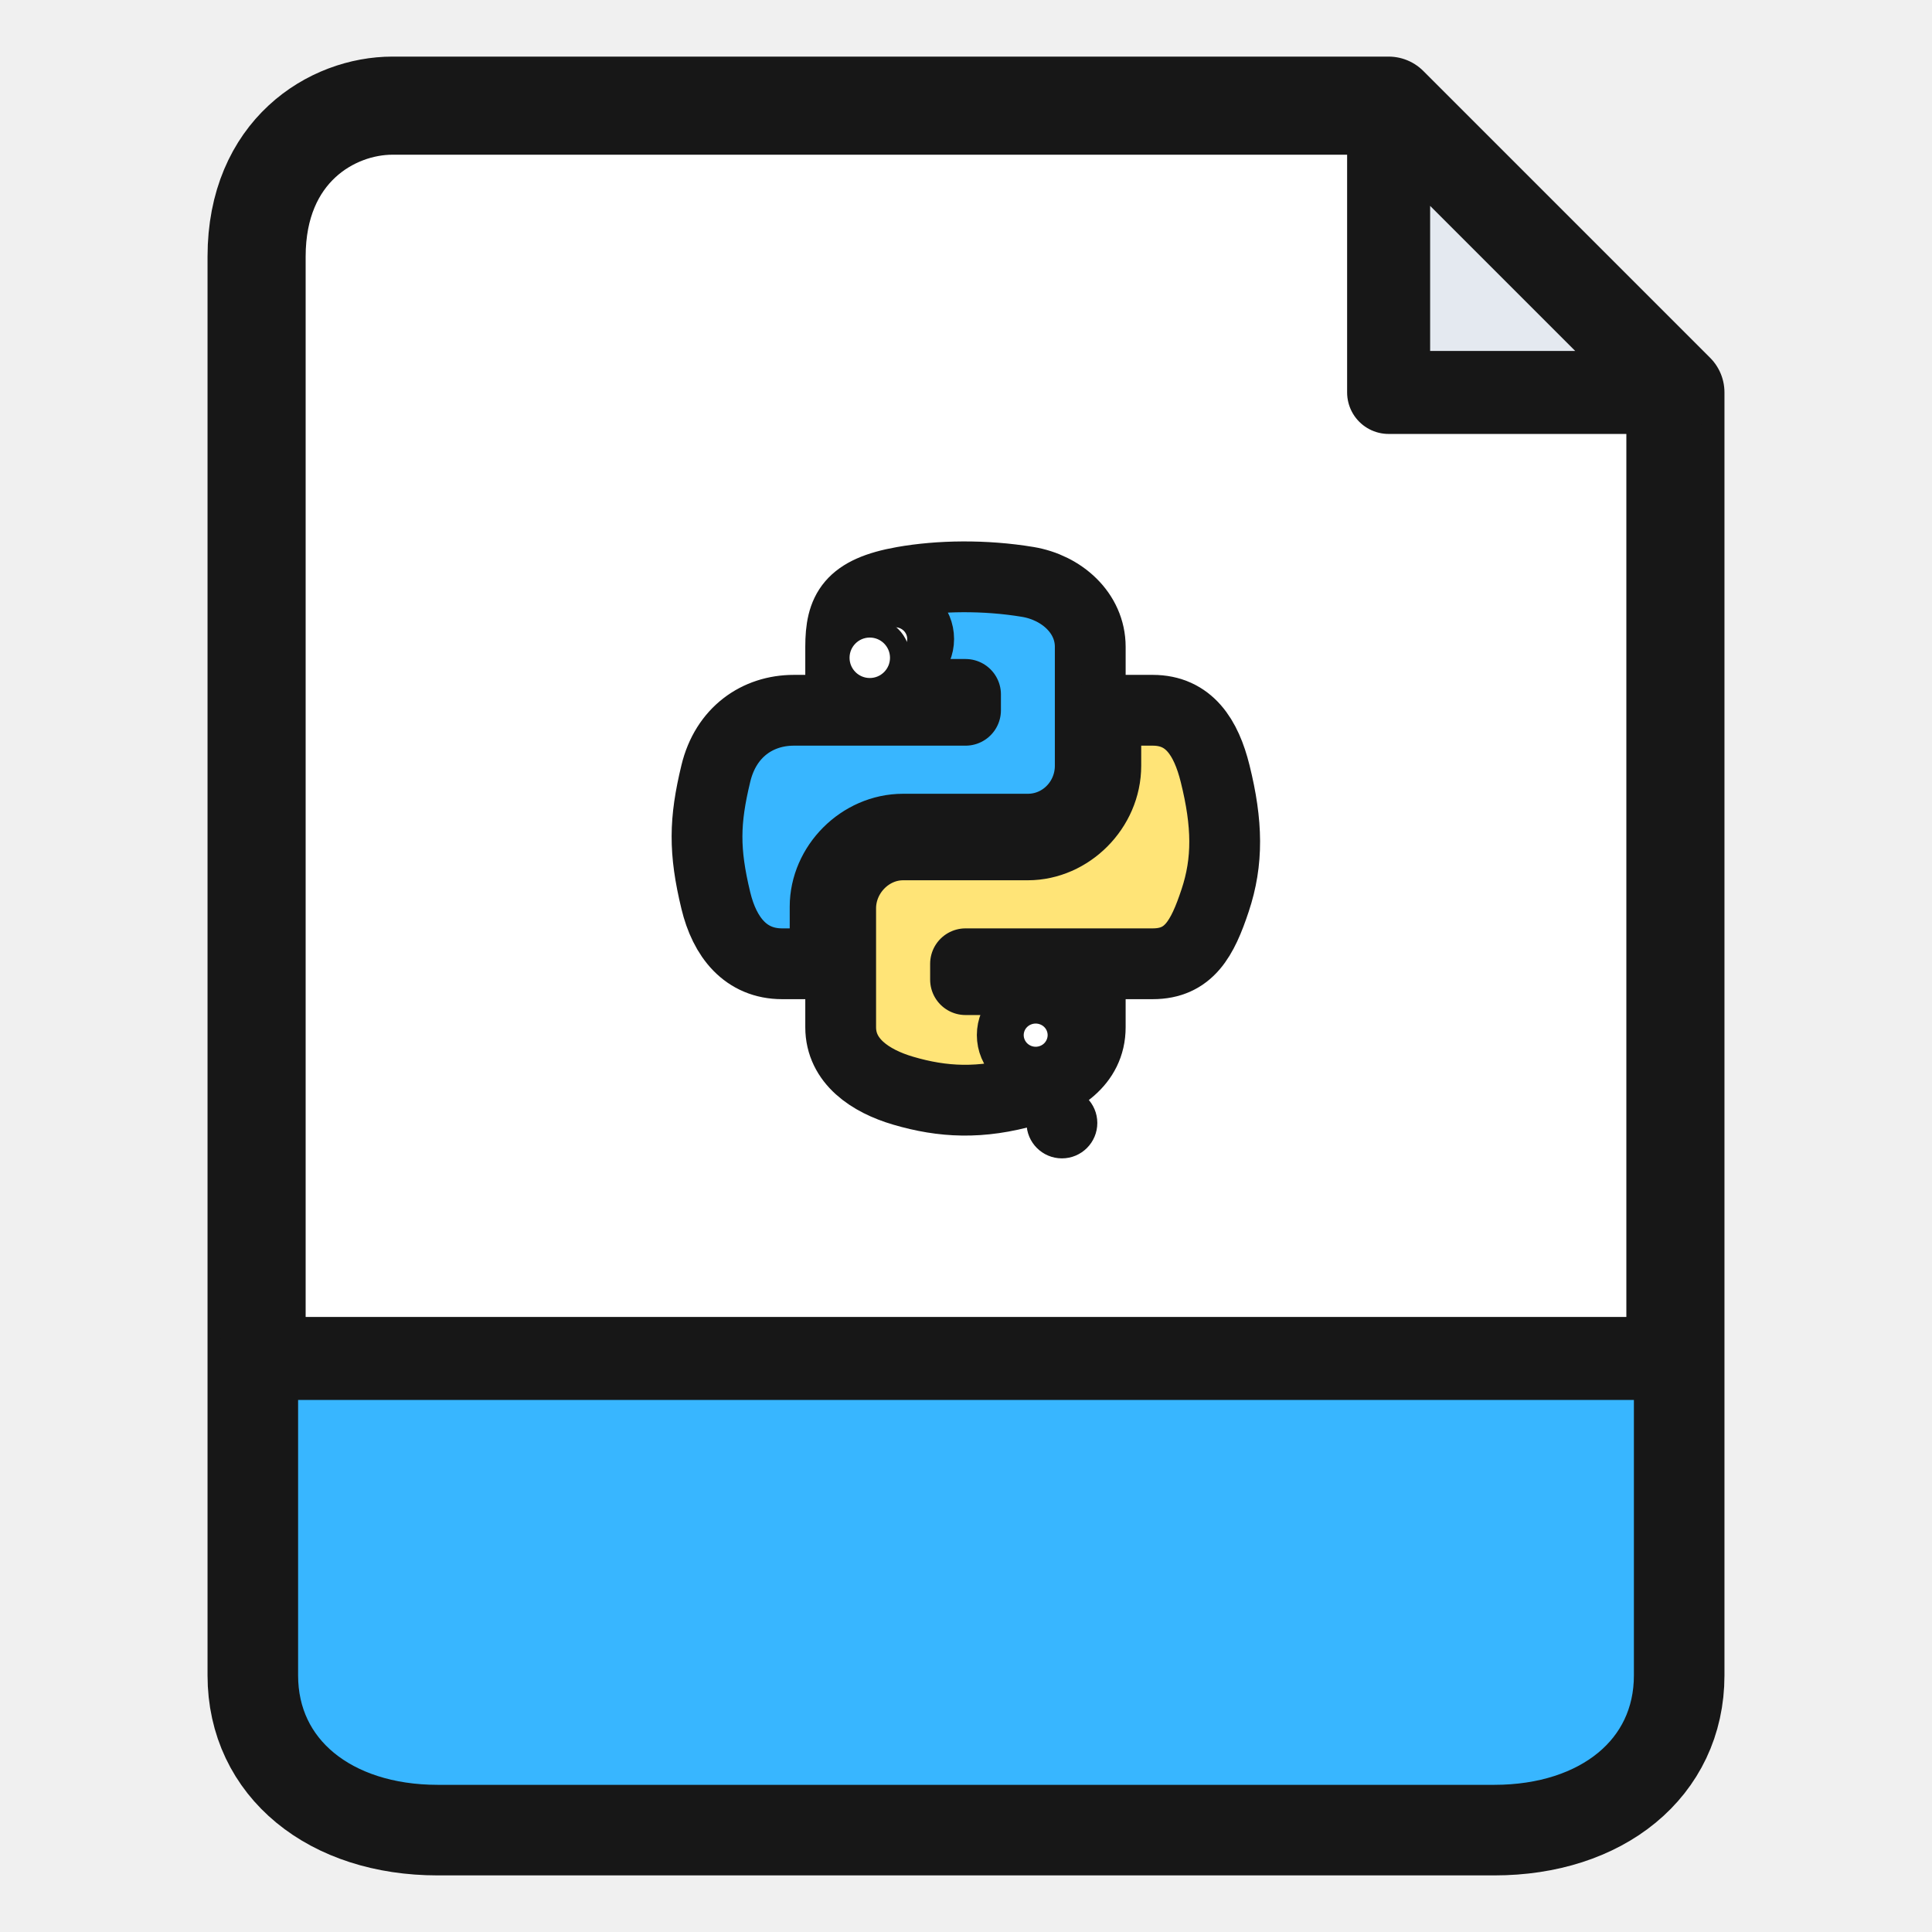
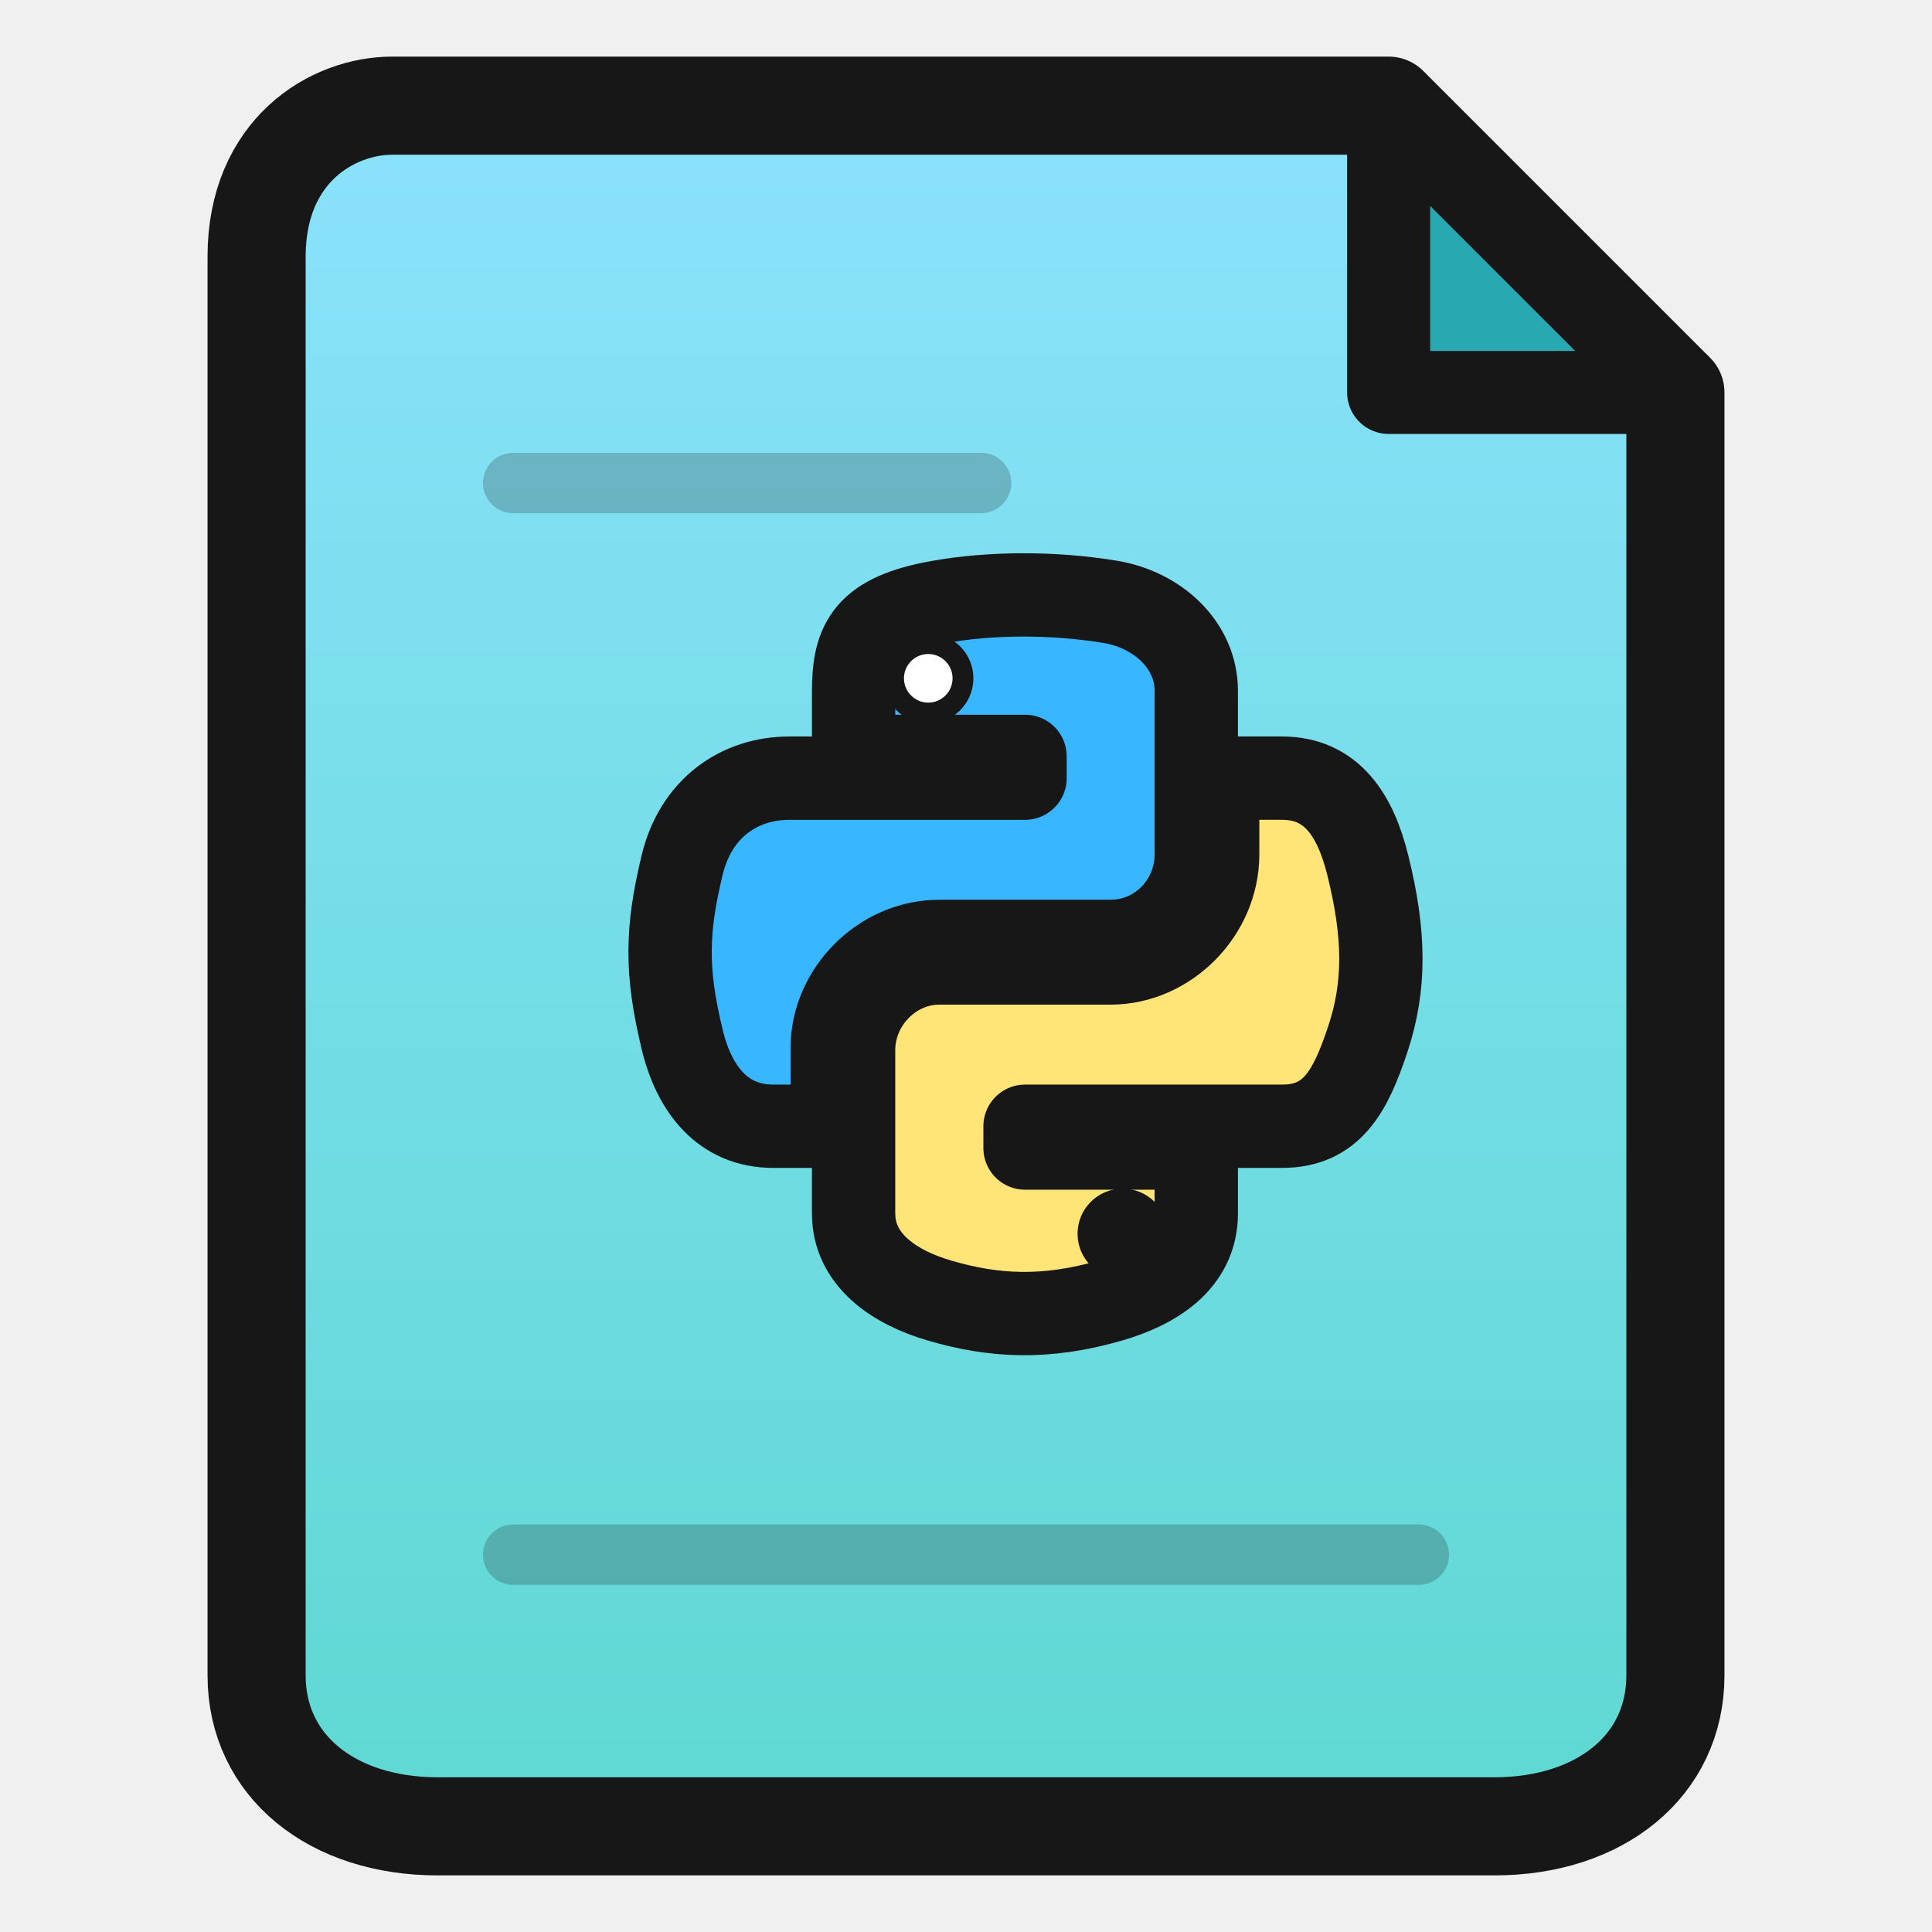
<svg xmlns="http://www.w3.org/2000/svg" viewBox="0 0 256 256" width="256" height="256">
-   <path d="M 52 14            L 184 14            L 222 52            L 222 222            C 222 234, 212 242, 198 242            L 58 242            C 44 242, 34 234, 34 222            L 34 34            C 34 20, 44 14, 52 14 Z" fill="#FFFFFF" stroke="#171717" stroke-width="13" stroke-linejoin="round" stroke-linecap="round" />
-   <path d="M 184 14 L 184 52 L 222 52 Z" fill="#E4E9F0" stroke="#171717" stroke-width="11" stroke-linejoin="round" />
-   <path d="M 34 180 L 34 222 C 34 234, 44 242, 58 242 L 198 242 C 212 242, 222 234, 222 222 L 222 180 Z" fill="#38B6FF" stroke="#171717" stroke-width="11" stroke-linejoin="round" />
-   <g transform="translate(85.1, 75.1) scale(0.67)">
-     <path d="M63.391 1.988c-4.222.02-8.252.379-11.8 1.007-10.45 1.846-12.346 5.71-12.346 12.837v9.411h24.693v3.137H29.977c-7.176 0-13.46 4.313-15.426 12.521-2.268 9.405-2.368 15.275 0 25.096 1.755 7.311 5.947 12.519 13.124 12.519h8.491V67.234c0-8.151 7.051-15.34 15.426-15.34h24.665c6.866 0 12.346-5.654 12.346-12.548V15.833c0-6.693-5.646-11.72-12.346-12.837-4.244-.706-8.645-1.027-12.866-1.008zM50.037 9.557c2.55 0 4.634 2.117 4.634 4.721 0 2.593-2.083 4.69-4.634 4.69-2.56 0-4.633-2.097-4.633-4.69-.001-2.604 2.073-4.721 4.633-4.721z" fill="#38B6FF" stroke="#171717" stroke-width="14" stroke-linejoin="round" stroke-linecap="round" />
-     <circle cx="45" cy="18" r="6" fill="#FFFFFF" stroke="#171717" stroke-width="4" />
-     <path d="M91.682 28.38v10.966c0 8.5-7.208 15.655-15.426 15.655H51.591c-6.756 0-12.346 5.783-12.346 12.549v23.515c0 6.691 5.818 10.628 12.346 12.547 7.816 2.297 15.312 2.713 24.665 0 6.216-1.801 12.346-5.423 12.346-12.547v-9.412H63.938v-3.138h37.012c7.176 0 9.852-5.005 12.348-12.519 2.578-7.735 2.467-15.174 0-25.096-1.774-7.145-5.161-12.521-12.348-12.521h-9.268zM77.809 87.927c2.561 0 4.634 2.097 4.634 4.692 0 2.602-2.074 4.719-4.634 4.719-2.55 0-4.633-2.117-4.633-4.719 0-2.595 2.083-4.692 4.633-4.692z" fill="#FFE477" stroke="#171717" stroke-width="14" stroke-linejoin="round" stroke-linecap="round" />
-     <circle cx="83" cy="110" r="6" fill="#171717" stroke="#171717" stroke-width="2" />
+   <defs>
+     <linearGradient id="py_grad" x1="0%" y1="0%" x2="0%" y2="100%">
+       <stop offset="0%" stop-color="#8BE2FC" />
+       <stop offset="100%" stop-color="#5ED8D2" />
+     </linearGradient>
+   </defs>
+   <path d="M 52 14 L 184 14 L 222 52 L 222 222 C 222 234, 212 242, 198 242 L 58 242 C 44 242, 34 234, 34 222 L 34 34 C 34 20, 44 14, 52 14 Z" fill="url(#py_grad)" stroke="#171717" stroke-width="13" stroke-linejoin="round" stroke-linecap="round" />
+   <path d="M 184 14 L 184 52 L 222 52 Z" fill="#28A8B0" stroke="#171717" stroke-width="11" stroke-linejoin="round" />
+   <line x1="68" y1="64" x2="130" y2="64" stroke="#171717" stroke-width="8" stroke-linecap="round" opacity="0.22" />
+   <line x1="68" y1="206" x2="188" y2="206" stroke="#171717" stroke-width="8" stroke-linecap="round" opacity="0.22" />
+   <g transform="translate(77, 77) scale(0.92)">
+     <path d="M63.391 1.988c-4.222.02-8.252.379-11.8 1.007-10.45 1.846-12.346 5.71-12.346 12.837v9.411h24.693v3.137H29.977c-7.176 0-13.46 4.313-15.426 12.521-2.268 9.405-2.368 15.275 0 25.096 1.755 7.311 5.947 12.519 13.124 12.519h8.491V67.234c0-8.151 7.051-15.34 15.426-15.34h24.665c6.866 0 12.346-5.654 12.346-12.548V15.833c0-6.693-5.646-11.72-12.346-12.837-4.244-.706-8.645-1.027-12.866-1.008z" fill="#38B6FF" stroke="#171717" stroke-width="12" stroke-linejoin="round" />
+     <circle cx="50" cy="14" r="5" fill="#FFFFFF" stroke="#171717" stroke-width="3" />
+     <path d="M91.682 28.38v10.966c0 8.5-7.208 15.655-15.426 15.655H51.591c-6.756 0-12.346 5.783-12.346 12.549v23.515c0 6.691 5.818 10.628 12.346 12.547 7.816 2.297 15.312 2.713 24.665 0 6.216-1.801 12.346-5.423 12.346-12.547v-9.412H63.938v-3.138h37.012c7.176 0 9.852-5.005 12.348-12.519 2.578-7.735 2.467-15.174 0-25.096-1.774-7.145-5.161-12.521-12.348-12.521h-9.268z" fill="#FFE477" stroke="#171717" stroke-width="12" stroke-linejoin="round" />
+     <circle cx="78" cy="94" r="5" fill="#171717" stroke="#171717" stroke-width="3" />
  </g>
</svg>
